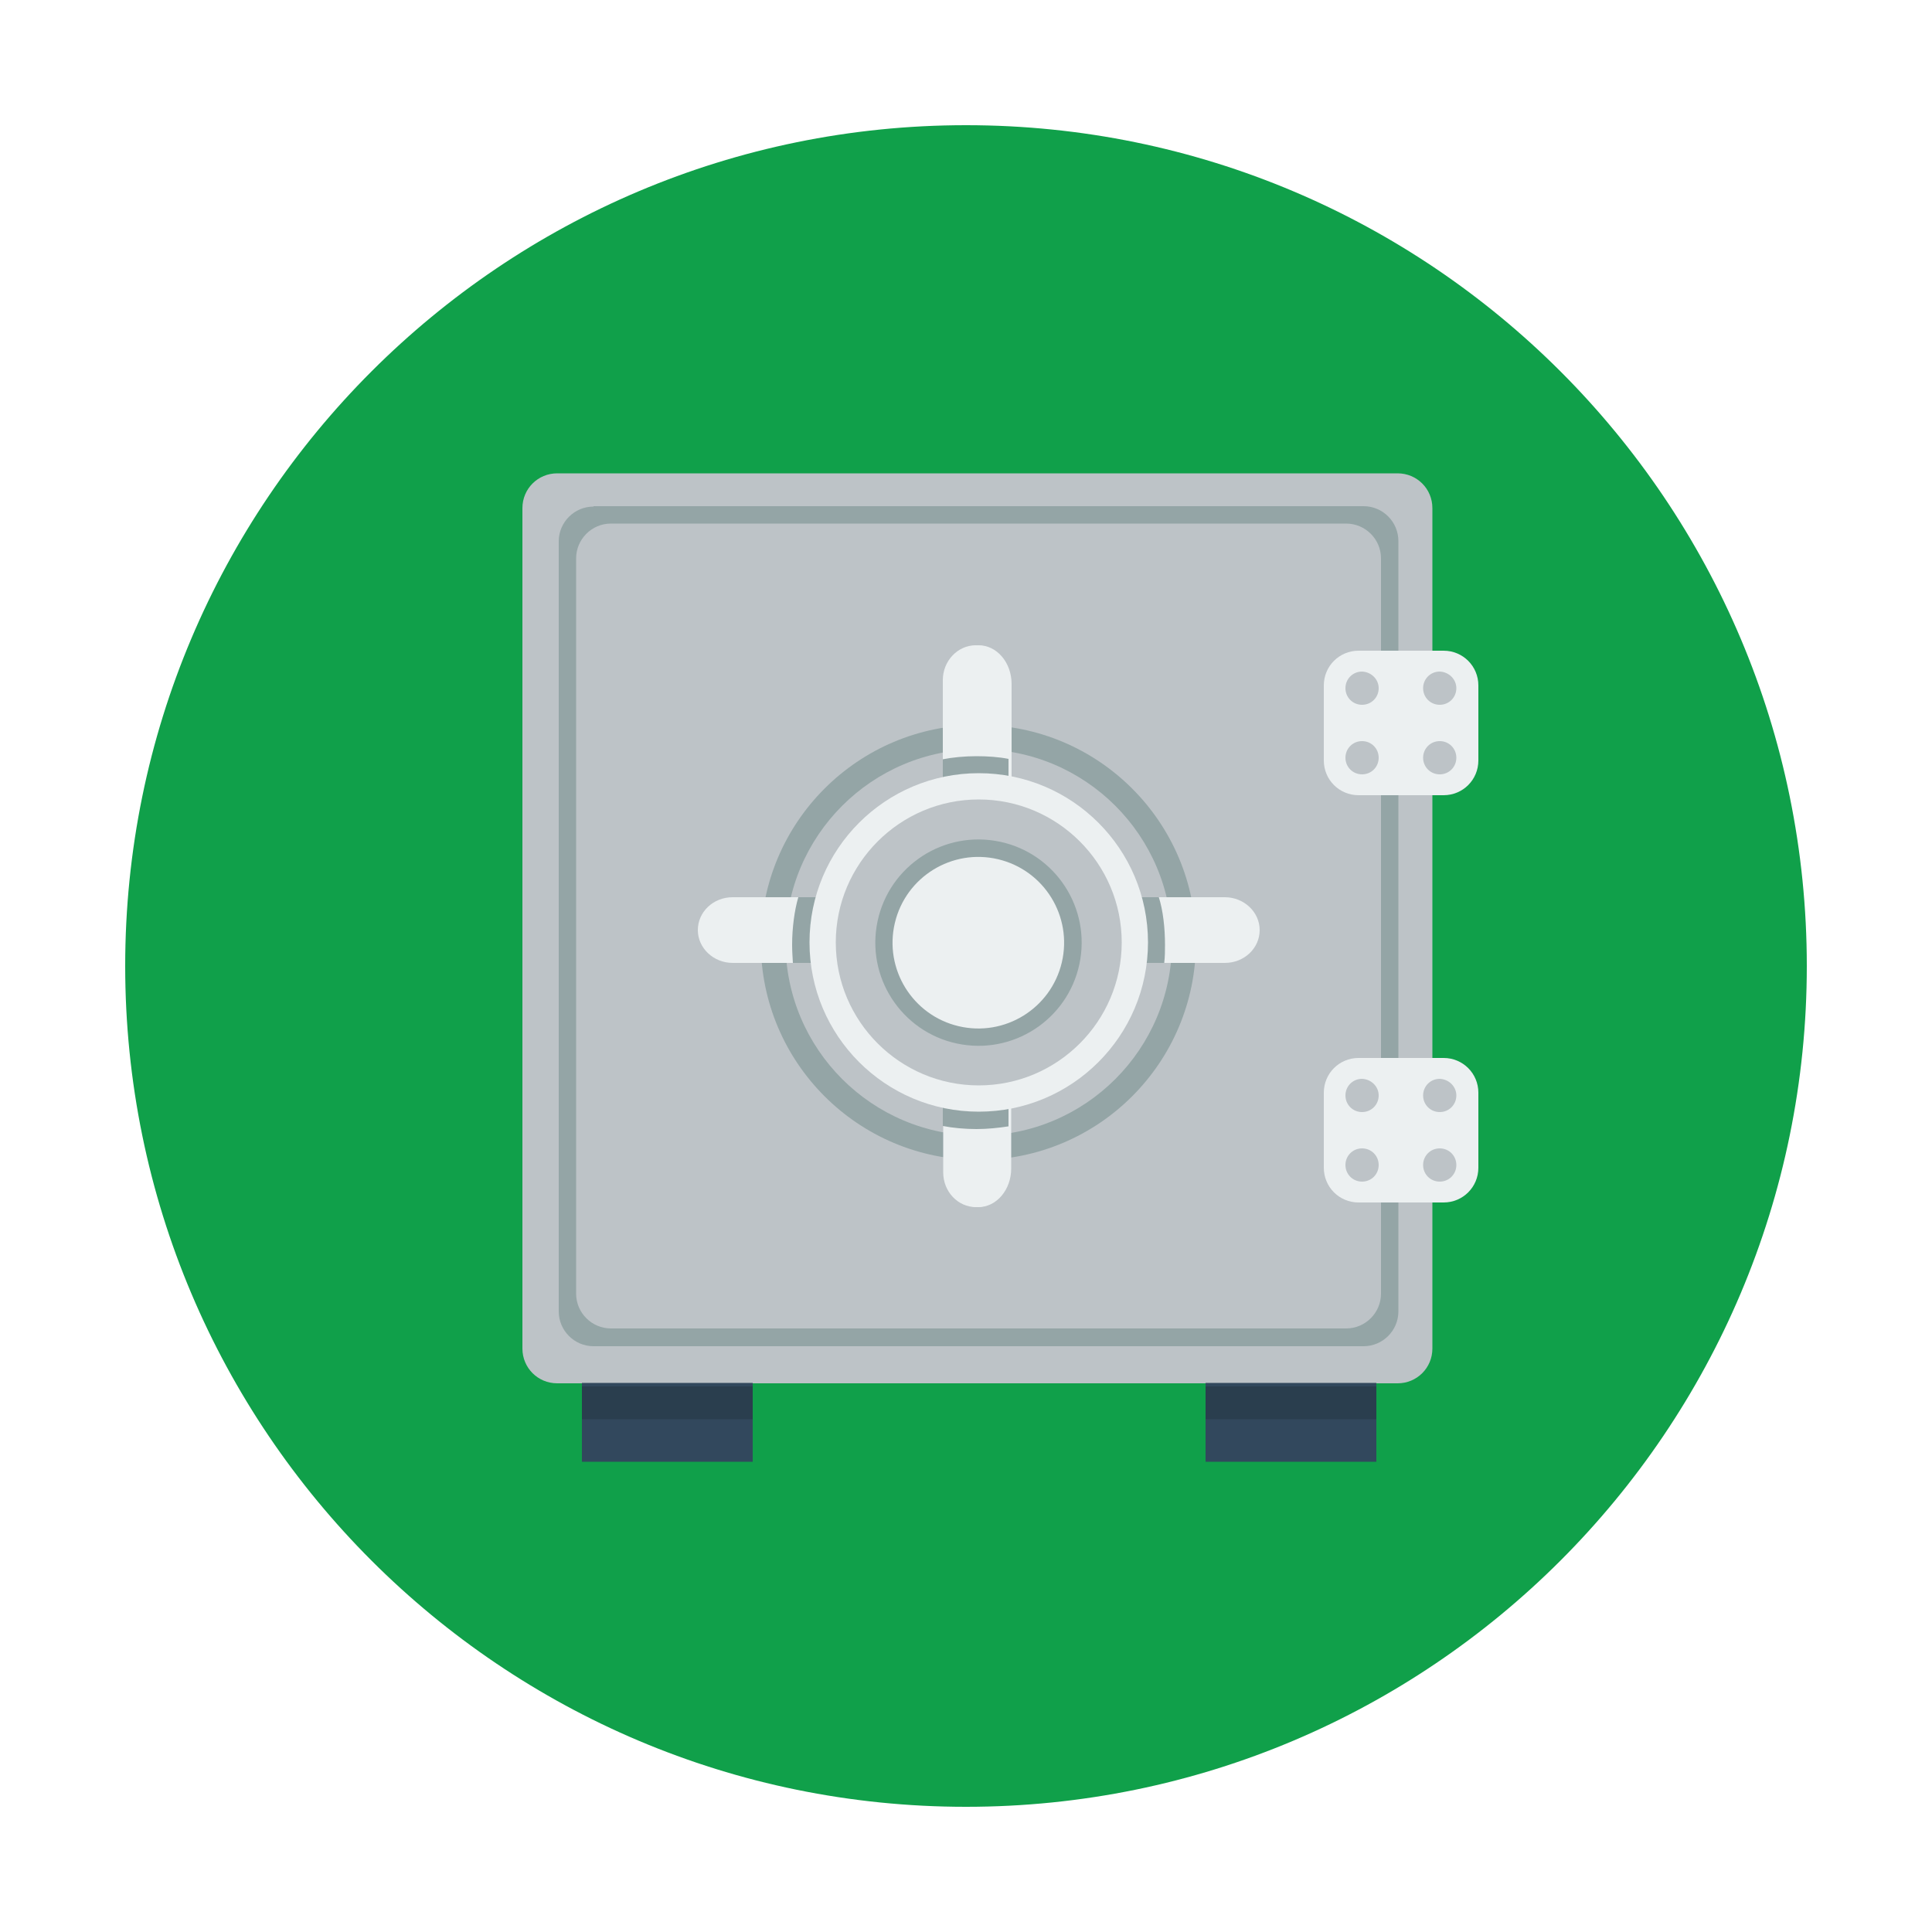
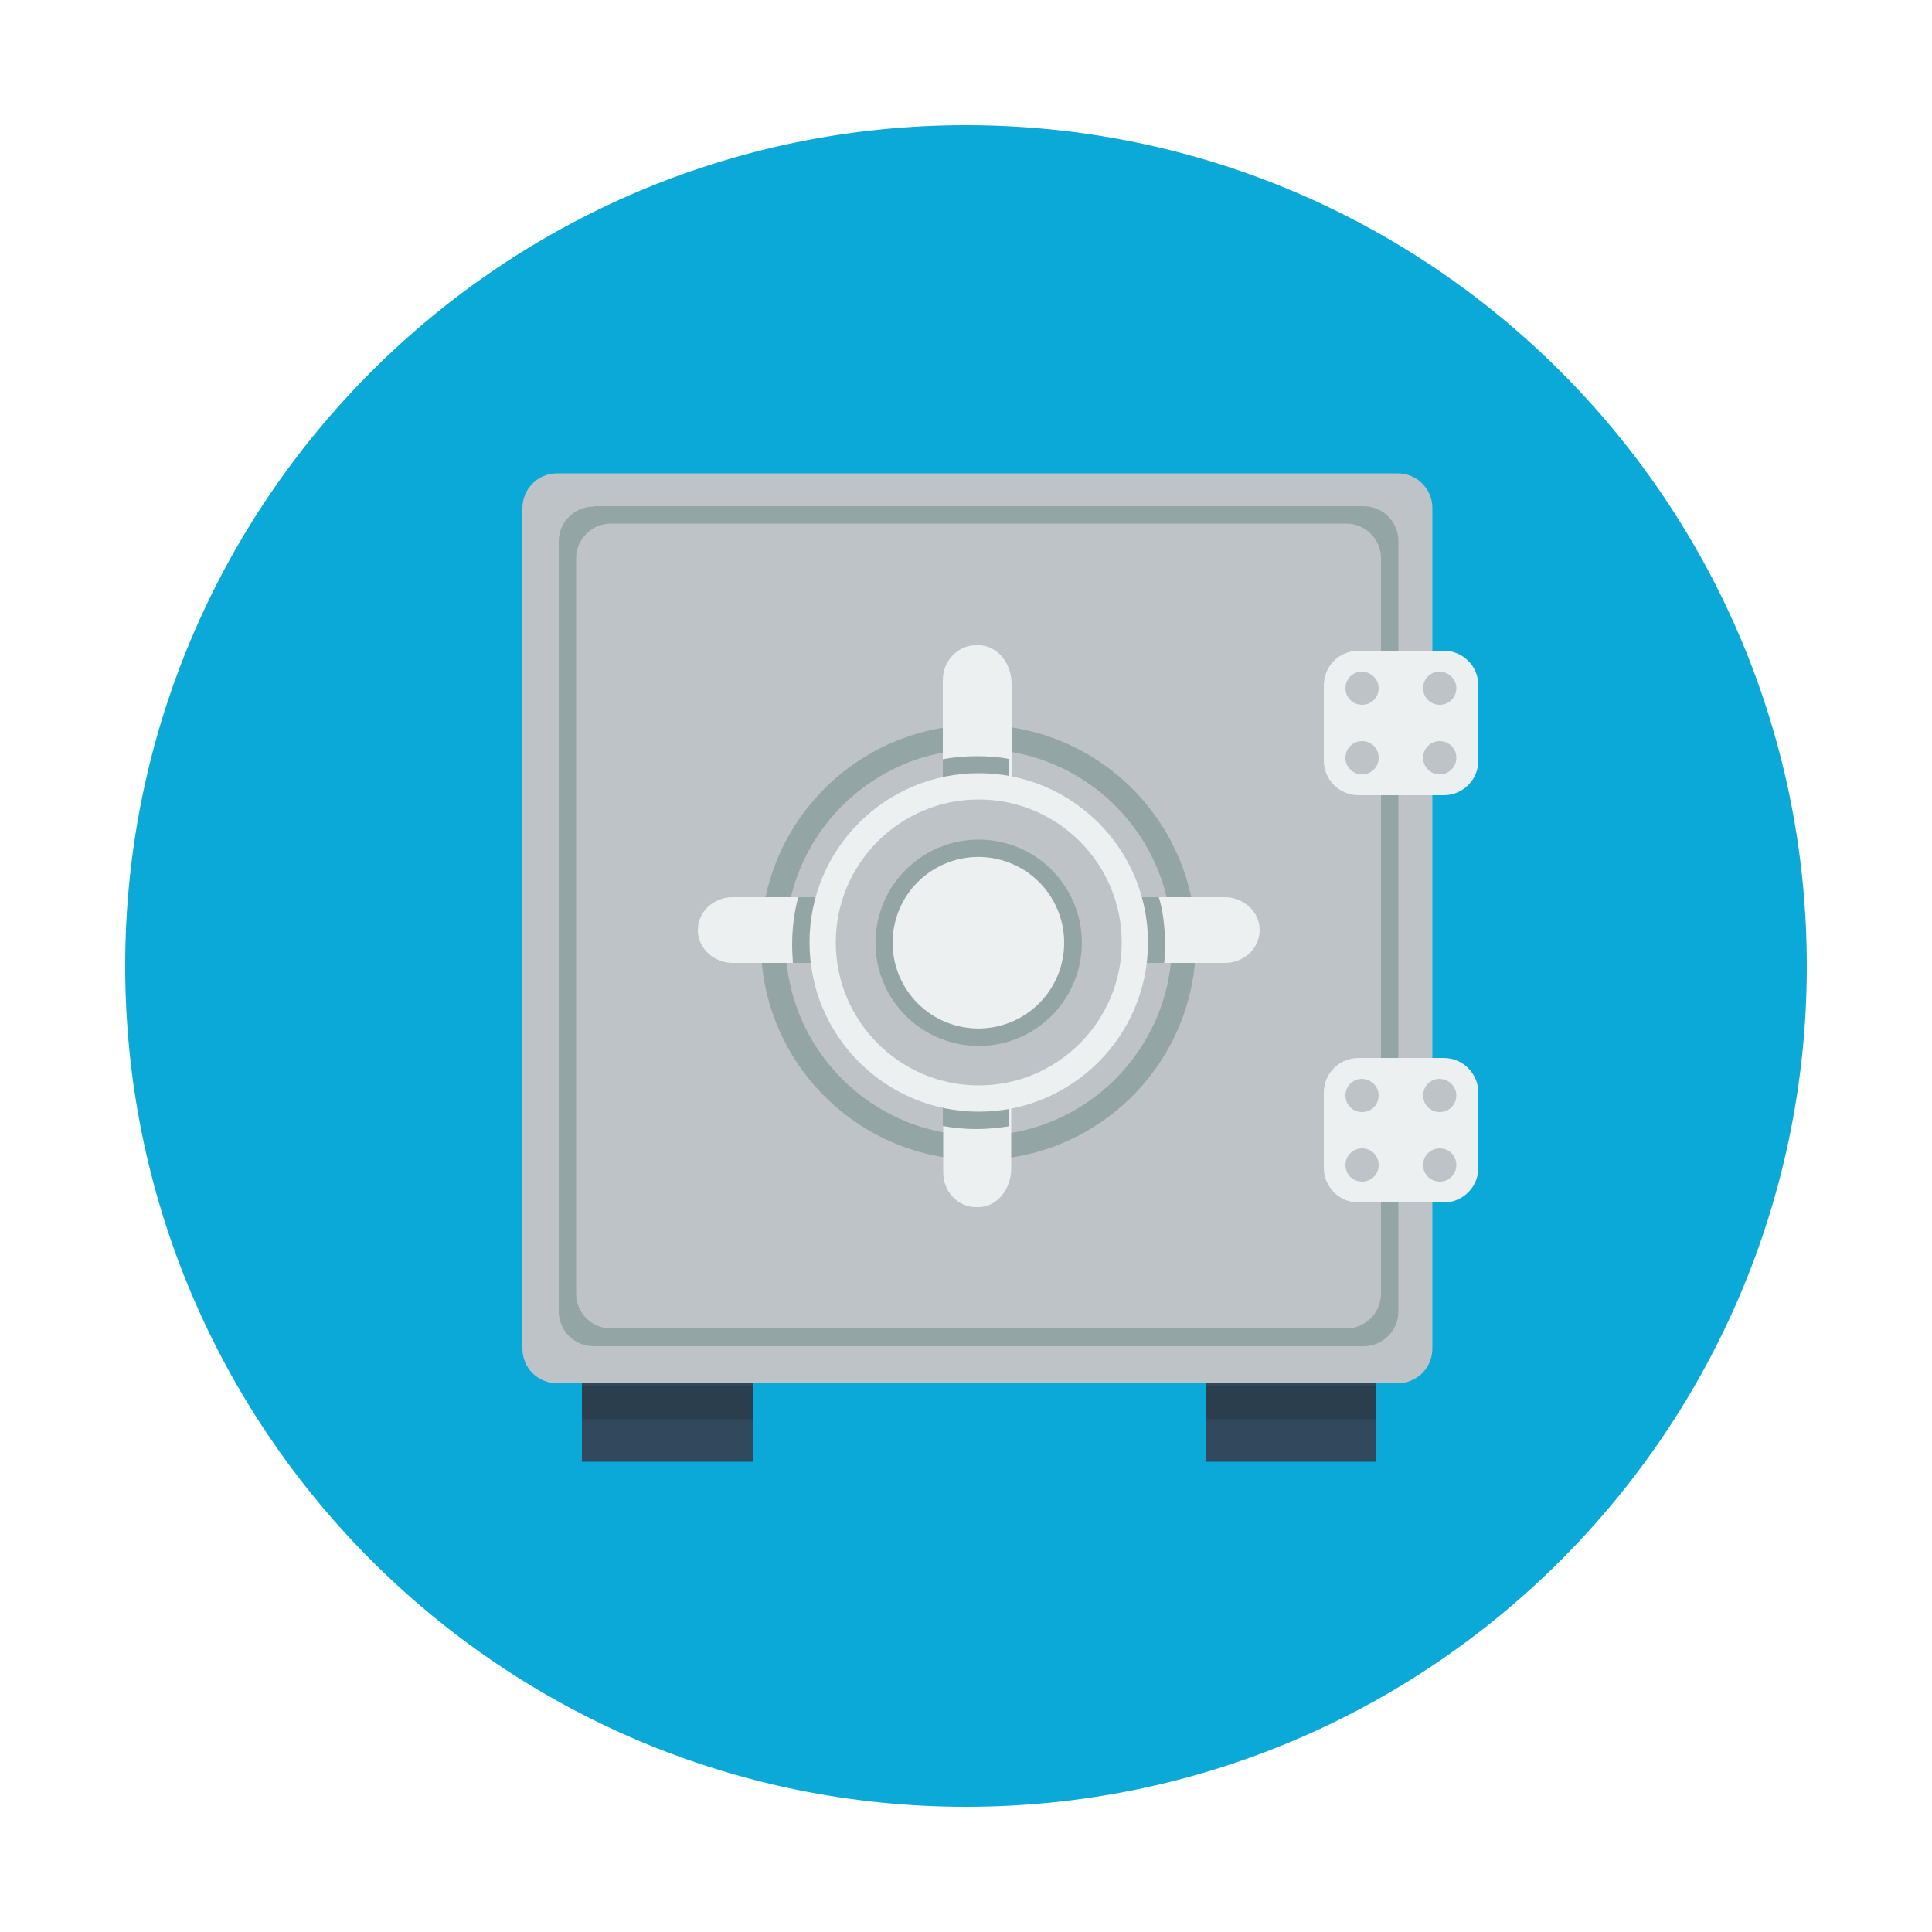
<svg xmlns="http://www.w3.org/2000/svg" version="1.1" id="Layer_1" x="0px" y="0px" viewBox="0 0 500 500" style="enable-background:new 0 0 500 500;" xml:space="preserve">
  <style type="text/css">
- 	.st0{fill:#10A04A;}
+ 	.st0{fill:#0BA9D7;}
	.st1{fill:#BDC3C7;}
	.st2{fill:#94A5A6;}
	.st3{fill:#ECF0F1;}
	.st4{fill:#32485D;}
	.st5{fill:#2A3E4E;}
</style>
  <g>
    <circle class="st0" cx="250" cy="250" r="217.6" />
    <path class="st1" d="M370.7,349c0,5-4,9-9,9H144.2c-5,0-9-4-9-9V131.5c0-5,4-9,9-9h217.5c5,0,9,4,9,9V349z" />
    <path class="st2" d="M153.6,131.1c-4.9,0-9,4-9,9v199.3c0,4.9,4,9,9,9h199.3c4.9,0,9-4,9-9V140c0-4.9-4-9-9-9H153.6V131.1z    M357.4,334.8c0,4.9-4,9-9,9H158.1c-4.9,0-9-4-9-9V144.5c0-4.9,4-9,9-9h190.3c4.9,0,9,4,9,9L357.4,334.8L357.4,334.8z" />
    <path class="st3" d="M382.6,196.8c0,5-4,9-9,9h-22c-5,0-9-4-9-9v-19.4c0-5,4-9,9-9h22c5,0,9,4,9,9V196.8z" />
    <path class="st3" d="M382.6,302.2c0,5-4,9-9,9h-22c-5,0-9-4-9-9v-19.4c0-5,4-9,9-9h22c5,0,9,4,9,9V302.2z" />
    <rect x="150.6" y="357.9" class="st4" width="44.2" height="20.4" />
    <rect x="150.6" y="358.8" class="st5" width="44.2" height="8.5" />
    <rect x="312" y="357.9" class="st4" width="44.2" height="20.4" />
    <rect x="312" y="358.8" class="st5" width="44.2" height="8.5" />
    <g>
      <path class="st1" d="M356.8,178.1c0,2.4-1.9,4.3-4.3,4.3s-4.3-1.9-4.3-4.3c0-2.4,1.9-4.3,4.3-4.3    C354.9,173.9,356.8,175.8,356.8,178.1z" />
      <path class="st1" d="M356.8,196.1c0,2.4-1.9,4.3-4.3,4.3s-4.3-1.9-4.3-4.3c0-2.4,1.9-4.3,4.3-4.3S356.8,193.7,356.8,196.1z" />
      <path class="st1" d="M376.9,178.1c0,2.4-1.9,4.3-4.3,4.3s-4.3-1.9-4.3-4.3c0-2.4,1.9-4.3,4.3-4.3    C375,173.9,376.9,175.8,376.9,178.1z" />
      <path class="st1" d="M376.9,196.1c0,2.4-1.9,4.3-4.3,4.3s-4.3-1.9-4.3-4.3c0-2.4,1.9-4.3,4.3-4.3S376.9,193.7,376.9,196.1z" />
    </g>
    <g>
      <path class="st1" d="M356.8,283.5c0,2.4-1.9,4.3-4.3,4.3s-4.3-1.9-4.3-4.3s1.9-4.3,4.3-4.3C354.9,279.3,356.8,281.2,356.8,283.5z" />
      <path class="st1" d="M356.8,301.5c0,2.4-1.9,4.3-4.3,4.3s-4.3-1.9-4.3-4.3s1.9-4.3,4.3-4.3S356.8,299.1,356.8,301.5z" />
      <path class="st1" d="M376.9,283.5c0,2.4-1.9,4.3-4.3,4.3s-4.3-1.9-4.3-4.3s1.9-4.3,4.3-4.3C375,279.3,376.9,281.2,376.9,283.5z" />
      <path class="st1" d="M376.9,301.5c0,2.4-1.9,4.3-4.3,4.3s-4.3-1.9-4.3-4.3s1.9-4.3,4.3-4.3S376.9,299.1,376.9,301.5z" />
    </g>
    <ellipse class="st2" cx="253.2" cy="243.9" rx="56.3" ry="56.3" />
    <circle class="st1" cx="253.3" cy="243.9" r="50" />
    <g>
      <path class="st3" d="M261.8,206.3c0,5.5-3.8,10-8.5,10c-4.7,0-8.5-4.5-8.5-10V177c0-5.5,3.8-10,8.5-10c4.7,0,8.5,4.5,8.5,10V206.3    z" />
    </g>
    <g>
      <path class="st3" d="M244.7,273c0-5.5,3.8-10,8.5-10s8.5,4.5,8.5,10v29.4c0,5.5-3.8,10-8.5,10c-4.7,0-8.5-4.5-8.5-10L244.7,273    L244.7,273z" />
    </g>
    <path class="st3" d="M261,207.4c0,4.9-3.8,9-8.5,9c-4.7,0-8.5-4-8.5-9V176c0-4.9,3.8-9,8.5-9c4.7,0,8.5,4,8.5,9V207.4z" />
    <path class="st3" d="M244.1,272c0-4.9,3.8-9,8.5-9c4.7,0,8.5,4,8.5,9v31.4c0,4.9-3.8,9-8.5,9c-4.7,0-8.5-4-8.5-9V272z" />
    <path class="st3" d="M285.6,249.2c-4.9,0-9-3.8-9-8.5s4-8.5,9-8.5H317c4.9,0,9,3.8,9,8.5s-4,8.5-9,8.5H285.6z" />
    <path class="st3" d="M221,232.2c4.9,0,9,3.8,9,8.5s-4,8.5-9,8.5h-31.4c-4.9,0-9-3.8-9-8.5s4-8.5,9-8.5H221z" />
    <path class="st2" d="M252.5,216.3c4.7,0,8.5-4,8.5-9v-10.9c-2.5-0.5-5.4-0.7-8.3-0.7c-3,0-6.2,0.3-8.7,0.8v10.9   C244.1,212.3,247.9,216.3,252.5,216.3z" />
    <path class="st2" d="M252.5,263c-4.7,0-8.5,4-8.5,9v19.4c2.5,0.5,5.7,0.8,8.7,0.8c2.8,0,5.7-0.3,8.3-0.7V272   C261,267.1,257.2,263,252.5,263z" />
    <path class="st2" d="M299.9,232.2h-14.3c-4.9,0-9,3.8-9,8.5s4,8.5,9,8.5h15.7c0.2-1.7,0.2-3.1,0.2-4.7   C301.5,240.2,301,235.6,299.9,232.2z" />
    <path class="st2" d="M229.9,240.7c0-4.7-4-8.5-9-8.5h-14.3c-1,3.4-1.6,8-1.6,12.3c0,1.6,0.1,3,0.2,4.7H221   C225.9,249.2,229.9,245.3,229.9,240.7z" />
    <circle class="st3" cx="253.3" cy="243.9" r="43.8" />
    <path class="st1" d="M290.3,243.9c0,20.4-16.6,37-37,37s-37-16.6-37-37s16.6-37,37-37C273.7,206.9,290.3,223.5,290.3,243.9z" />
-     <ellipse transform="matrix(0.1602 -0.9871 0.9871 0.1602 -28.0844 454.8141)" class="st2" cx="253.2" cy="243.9" rx="26.7" ry="26.7" />
-     <ellipse transform="matrix(0.2298 -0.9732 0.9732 0.2298 -42.3588 434.338)" class="st3" cx="253.2" cy="243.9" rx="22.2" ry="22.2" />
+     <ellipse transform="matrix(0.1602 -0.9871 0.9871 0.1602 -28.1377 454.8339)" class="st2" cx="253.2" cy="244" rx="26.7" ry="26.7" />
+     <ellipse transform="matrix(0.2298 -0.9732 0.9732 0.2298 -42.4375 434.3188)" class="st3" cx="253.2" cy="244" rx="22.2" ry="22.2" />
  </g>
</svg>
